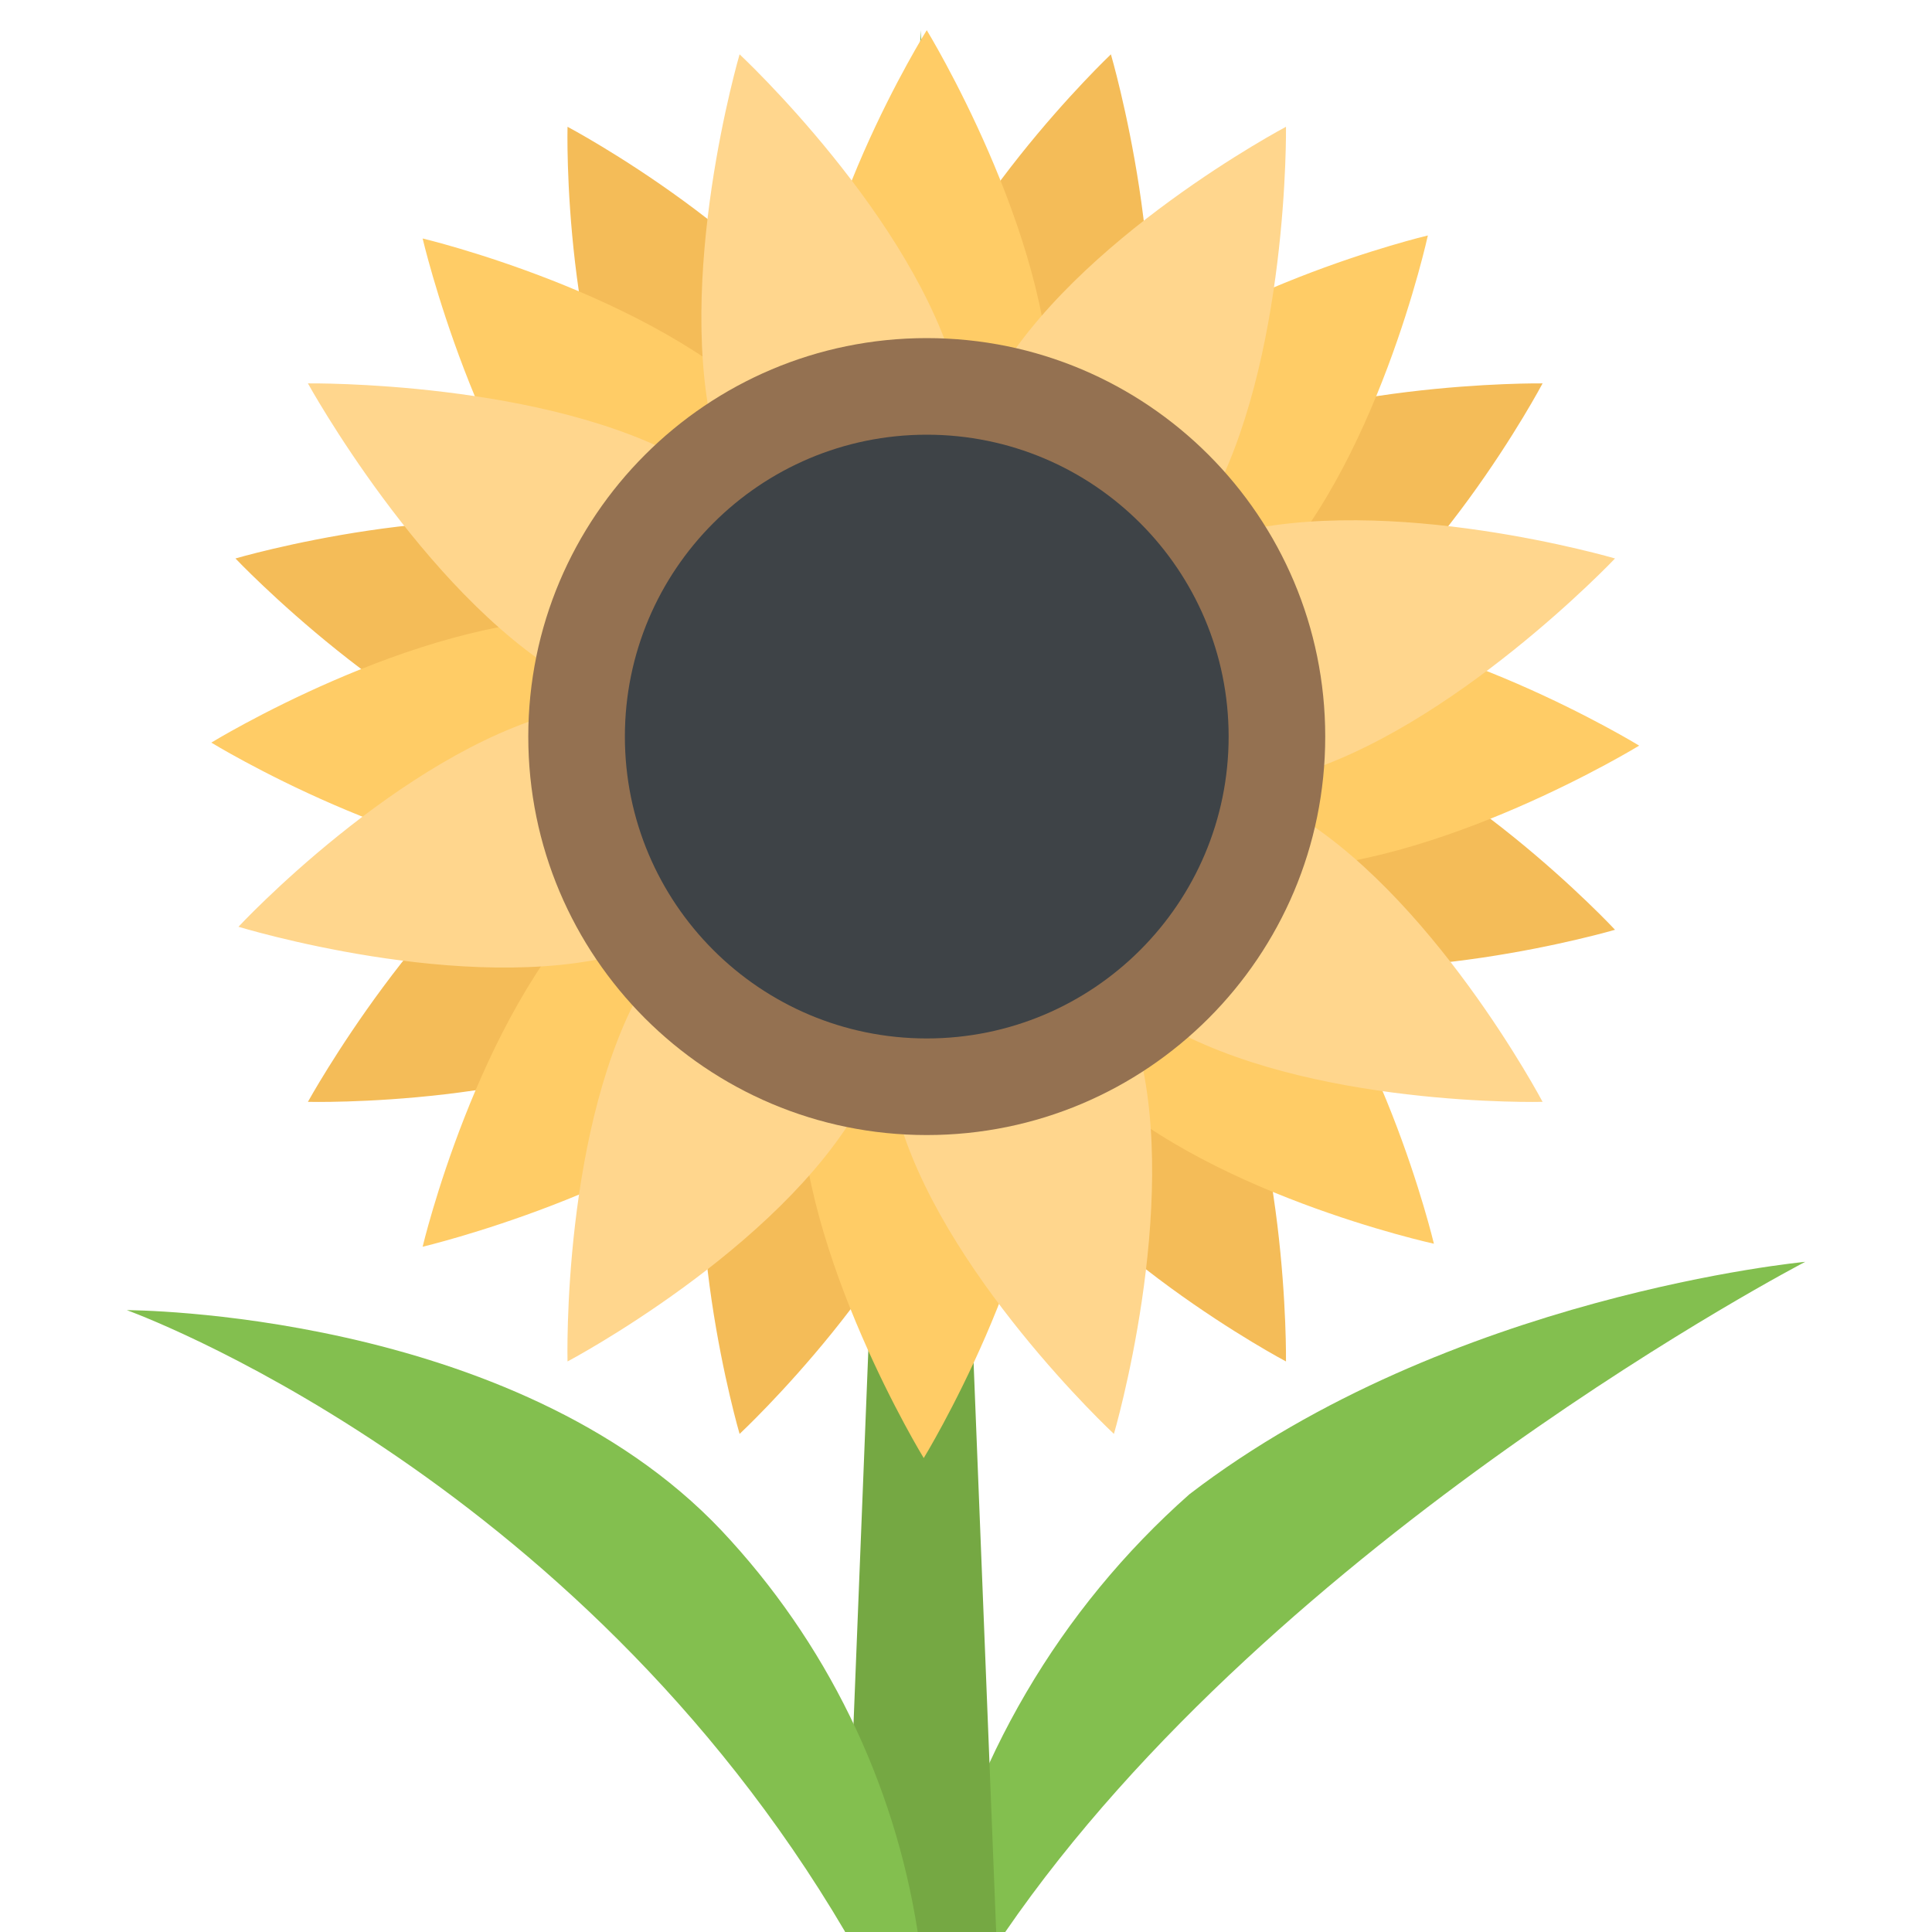
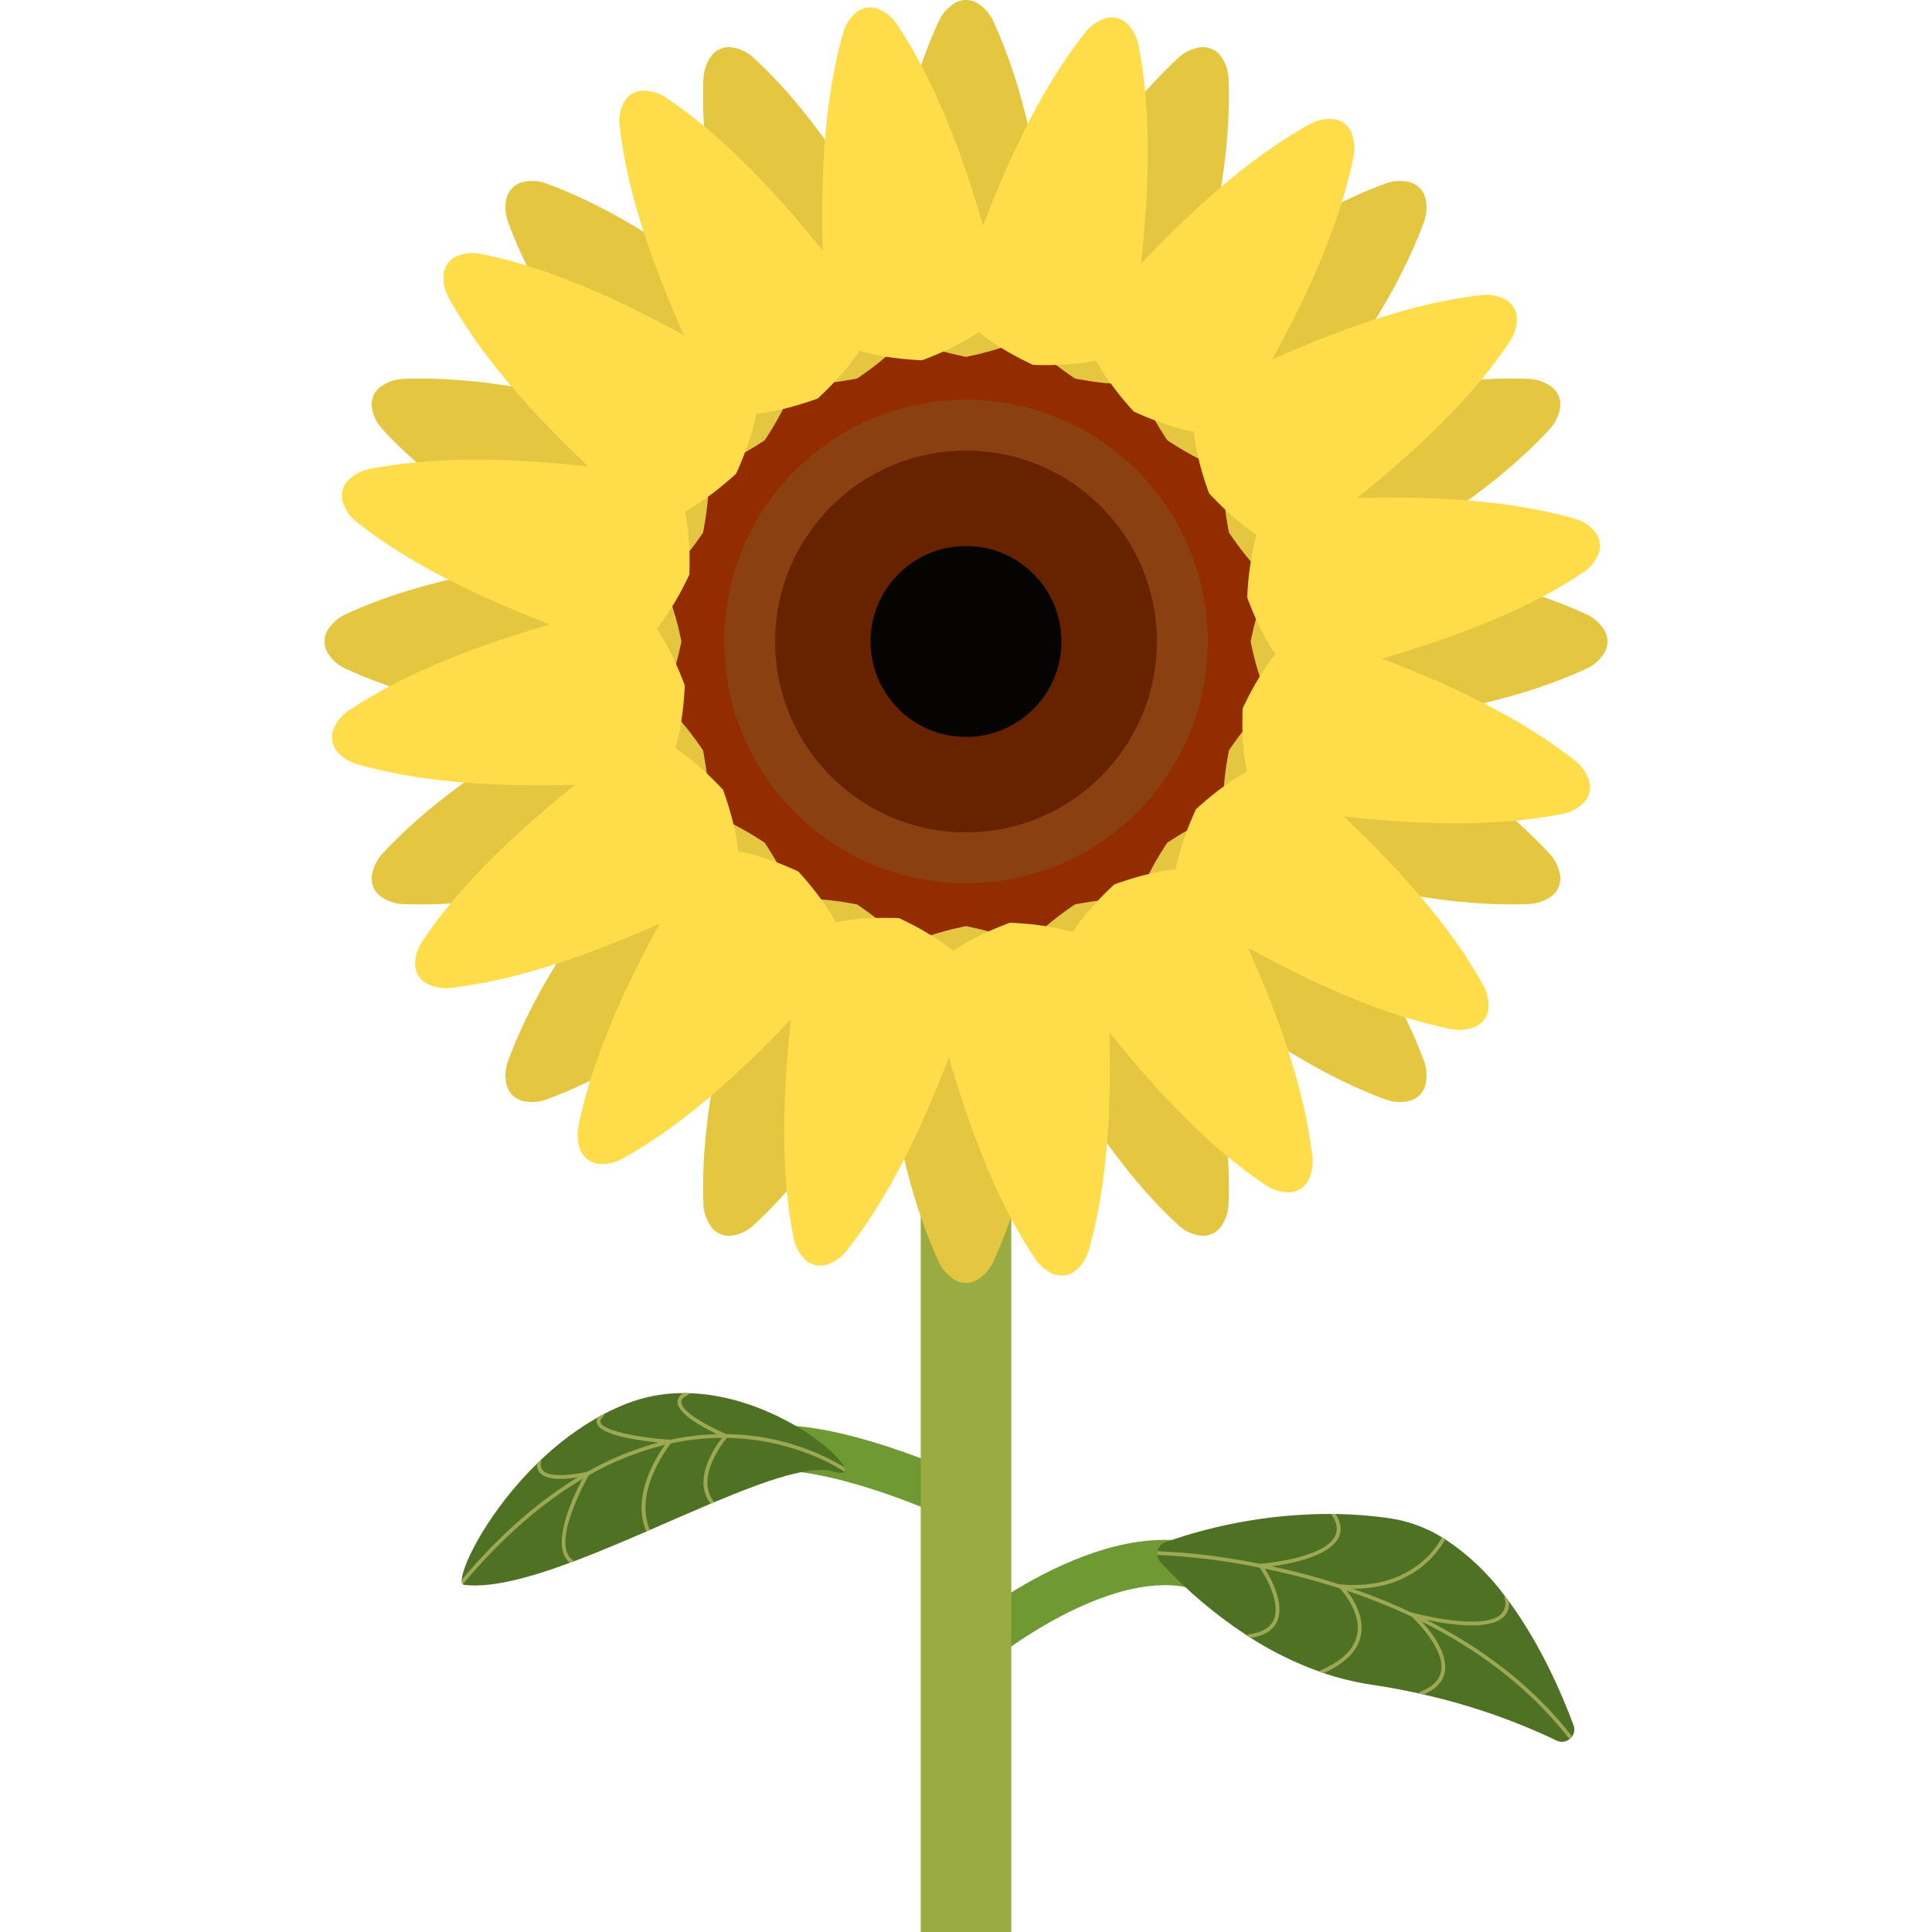
- <svg xmlns="http://www.w3.org/2000/svg" width="800" height="800" aria-hidden="true" class="iconify iconify--emojione" viewBox="0 0 64 64">
-   <path fill="#83bf4f" d="M39.4 49.5A27 27 0 0 0 30.9 64h2.4c9-13.1 26.5-22.2 26.5-22.2S48 42.9 39.4 49.5" />
-   <path fill="#75a843" d="M30.5 1 33 64h-5z" />
-   <path fill="#83bf4f" d="M23.9 50.7A25 25 0 0 1 30.4 64H28C19 48.7 4.2 43.4 4.2 43.4s12.8 0 19.7 7.3" />
-   <g fill="#f4bc58">
-     <path d="M42.8 23.6c-5.3-1.4-7.9-.2-8.5 2s1.1 4.6 6.4 6 12.8-.8 12.8-.8-5.4-5.8-10.7-7.2m-24.3 2.1c5.3 1.4 7.9.2 8.5-2s-1.1-4.6-6.4-6-12.8.8-12.8.8 5.4 5.7 10.7 7.2m11.2-13.2c-1.4 5.3-.2 7.9 2 8.5s4.6-1.1 6-6.4c1.3-5.3-.9-12.8-.9-12.8s-5.7 5.4-7.1 10.7m2 24.3c1.4-5.3.2-7.9-2-8.5s-4.6 1.1-6 6.4.8 12.8.8 12.8 5.8-5.4 7.2-10.7" />
-     <path d="M38.5 15.3c-4.8 2.7-5.7 5.5-4.6 7.4s4 2.5 8.7-.3c4.8-2.7 8.5-9.7 8.5-9.7s-7.8-.1-12.6 2.6M22.8 33.9c4.8-2.7 5.7-5.5 4.6-7.4s-4-2.5-8.7.3-8.5 9.7-8.5 9.7 7.9.2 12.6-2.6m-1.4-17.1c2.7 4.8 5.5 5.7 7.4 4.6s2.5-4-.3-8.7c-2.7-4.8-9.7-8.5-9.7-8.5s-.2 7.8 2.6 12.6M40 32.5c-2.7-4.8-5.5-5.7-7.4-4.6s-2.5 4 .3 8.7c2.7 4.8 9.7 8.5 9.7 8.5s.1-7.9-2.6-12.6" />
+ <svg xmlns="http://www.w3.org/2000/svg" viewBox="0 0 512 512">
+   <defs>
+     <style>.cls-1{fill:#6f9933;}.cls-2{fill:#99ab41;}.cls-3{fill:#932d00;}.cls-4{fill:#8a4011;}.cls-5{fill:#672200;}.cls-6{fill:#060303;}.cls-7{fill:#e5c641;}.cls-8{fill:#ffdc4a;}.cls-9{fill:#4e7124;}.cls-10{fill:#9ca852;}</style>
+   </defs>
+   <g id="sunflower">
+     <path class="cls-1" d="M256,404a5.965,5.965,0,0,1-2.578-.586c-17.113-8.156-45.33-17.329-54.476-12.186a6,6,0,1,1-5.882-10.458c8.258-4.646,21.59-3.947,40.755,2.135a214.484,214.484,0,0,1,24.77,9.679A6,6,0,0,1,256,404Z" />
+     <path class="cls-1" d="M256,444a6,6,0,0,1-3.927-10.538c1.62-1.4,40.024-34.195,70.009-23.089a6,6,0,0,1-4.168,11.254c-19.419-7.194-48.446,12.656-57.991,20.911A5.973,5.973,0,0,1,256,444Z" />
+     <rect class="cls-2" x="244" y="273" width="24" height="239" />
+     <circle class="cls-3" cx="256" cy="170" r="85.996" />
+     <circle class="cls-4" cx="256" cy="170" r="64.075" />
+     <circle class="cls-5" cx="256" cy="170" r="50.586" />
+     <circle class="cls-6" cx="256" cy="170" r="25.293" />
+     <path class="cls-7" d="M263.246,5.656a10.827,10.827,0,0,0-3.5-4.325,5.937,5.937,0,0,0-7.492,0,10.827,10.827,0,0,0-3.5,4.325c-9.612,20.833-13.9,47.35-16.361,75.819,0,8.73,23.607,13.1,23.607,13.1s23.607-4.365,23.607-13.095C277.147,53.006,272.858,26.489,263.246,5.656Z" />
+     <path class="cls-7" d="M199.8,15.393a10.834,10.834,0,0,0-4.889-2.657,5.938,5.938,0,0,0-6.922,2.867,10.832,10.832,0,0,0-1.578,5.336c-.908,22.925,5.277,49.065,13.9,76.309,3.341,8.065,26.821,3.064,26.821,3.064s20.139-13.067,16.8-21.132C230.765,53.819,216.655,30.962,199.8,15.393Z" />
+     <path class="cls-7" d="M144.915,48.667a10.84,10.84,0,0,0-5.533-.583,5.938,5.938,0,0,0-5.3,5.3,10.84,10.84,0,0,0,.583,5.533c7.935,21.528,23.653,43.311,42.044,65.181,6.173,6.173,25.952-7.433,25.952-7.433s13.606-19.779,7.433-25.952C188.226,72.32,166.443,56.6,144.915,48.667Z" />
+     <path class="cls-7" d="M106.939,100.414a10.832,10.832,0,0,0-5.336,1.578,5.938,5.938,0,0,0-2.867,6.922,10.834,10.834,0,0,0,2.657,4.889c15.569,16.852,38.426,30.962,63.787,44.13,8.065,3.34,21.132-16.8,21.132-16.8s5-23.48-3.064-26.821C156,105.691,129.864,99.506,106.939,100.414Z" />
+     <path class="cls-7" d="M91.656,162.754a10.827,10.827,0,0,0-4.325,3.5,5.937,5.937,0,0,0,0,7.492,10.827,10.827,0,0,0,4.325,3.5c20.833,9.612,47.35,13.9,75.819,16.361,8.73,0,13.1-23.607,13.1-23.607s-4.365-23.607-13.095-23.607C139.006,148.853,112.489,153.142,91.656,162.754Z" />
+     <path class="cls-7" d="M101.393,226.2a10.834,10.834,0,0,0-2.657,4.889,5.938,5.938,0,0,0,2.867,6.922,10.832,10.832,0,0,0,5.336,1.578c22.925.908,49.065-5.277,76.309-13.9,8.065-3.341,3.064-26.821,3.064-26.821s-13.067-20.139-21.132-16.8C139.819,195.235,116.962,209.345,101.393,226.2Z" />
+     <path class="cls-7" d="M134.667,281.085a10.84,10.84,0,0,0-.583,5.533,5.938,5.938,0,0,0,5.3,5.3,10.84,10.84,0,0,0,5.533-.583c21.528-7.935,43.311-23.653,65.181-42.044,6.173-6.173-7.433-25.952-7.433-25.952s-19.779-13.606-25.952-7.433C158.32,237.774,142.6,259.557,134.667,281.085Z" />
+     <path class="cls-7" d="M186.414,319.061a10.832,10.832,0,0,0,1.578,5.336,5.938,5.938,0,0,0,6.922,2.867,10.834,10.834,0,0,0,4.889-2.657c16.852-15.569,30.962-38.426,44.13-63.787,3.34-8.065-16.8-21.132-16.8-21.132s-23.48-5-26.821,3.064C191.691,270,185.506,296.136,186.414,319.061Z" />
+     <path class="cls-7" d="M248.754,334.344a10.827,10.827,0,0,0,3.5,4.325,5.937,5.937,0,0,0,7.492,0,10.827,10.827,0,0,0,3.5-4.325c9.612-20.833,13.9-47.35,16.361-75.819,0-8.73-23.607-13.095-23.607-13.095s-23.607,4.365-23.607,13.095C234.853,286.994,239.142,313.511,248.754,334.344Z" />
+     <path class="cls-7" d="M312.2,324.607a10.834,10.834,0,0,0,4.889,2.657,5.938,5.938,0,0,0,6.922-2.867,10.832,10.832,0,0,0,1.578-5.336c.908-22.925-5.277-49.065-13.9-76.309-3.341-8.065-26.821-3.064-26.821-3.064s-20.139,13.067-16.8,21.132C281.235,286.181,295.345,309.038,312.2,324.607Z" />
+     <path class="cls-7" d="M367.085,291.333a10.84,10.84,0,0,0,5.533.583,5.938,5.938,0,0,0,5.3-5.3,10.84,10.84,0,0,0-.583-5.533c-7.935-21.528-23.653-43.311-42.044-65.181-6.173-6.173-25.952,7.433-25.952,7.433s-13.606,19.779-7.433,25.952C323.774,267.68,345.557,283.4,367.085,291.333Z" />
+     <path class="cls-7" d="M405.061,239.586a10.832,10.832,0,0,0,5.336-1.578,5.938,5.938,0,0,0,2.867-6.922,10.834,10.834,0,0,0-2.657-4.889c-15.569-16.852-38.426-30.962-63.787-44.13-8.065-3.34-21.132,16.8-21.132,16.8s-5,23.48,3.064,26.821C356,234.309,382.136,240.494,405.061,239.586Z" />
+     <path class="cls-7" d="M420.344,177.246a10.827,10.827,0,0,0,4.325-3.5,5.937,5.937,0,0,0,0-7.492,10.827,10.827,0,0,0-4.325-3.5c-20.833-9.612-47.35-13.9-75.819-16.361C335.8,146.393,331.43,170,331.43,170s4.365,23.607,13.095,23.607C372.994,191.147,399.511,186.858,420.344,177.246Z" />
+     <path class="cls-7" d="M410.607,113.8a10.834,10.834,0,0,0,2.657-4.889,5.938,5.938,0,0,0-2.867-6.922,10.832,10.832,0,0,0-5.336-1.578c-22.925-.908-49.065,5.277-76.309,13.9-8.065,3.341-3.064,26.821-3.064,26.821s13.067,20.139,21.132,16.8C372.181,144.765,395.038,130.655,410.607,113.8Z" />
+     <path class="cls-7" d="M377.333,58.915a10.84,10.84,0,0,0,.583-5.533,5.938,5.938,0,0,0-5.3-5.3,10.84,10.84,0,0,0-5.533.583C345.557,56.6,323.774,72.32,301.9,90.711c-6.173,6.173,7.433,25.952,7.433,25.952s19.779,13.606,25.952,7.433C353.68,102.226,369.4,80.443,377.333,58.915Z" />
+     <path class="cls-7" d="M325.586,20.939a10.832,10.832,0,0,0-1.578-5.336,5.938,5.938,0,0,0-6.922-2.867,10.834,10.834,0,0,0-4.889,2.657c-16.852,15.569-30.962,38.426-44.13,63.787-3.34,8.065,16.8,21.132,16.8,21.132s23.48,5,26.821-3.064C320.309,70,326.494,43.864,325.586,20.939Z" />
+     <path class="cls-8" d="M237.757,6.511a10.823,10.823,0,0,0-4.127-3.732,5.937,5.937,0,0,0-7.4,1.158,10.834,10.834,0,0,0-2.789,4.814c-6.276,22.068-6.415,48.929-4.445,77.437,1.349,8.625,25.347,9.288,25.347,9.288s22.648-7.961,21.3-16.586C258.809,51.143,250.473,25.608,237.757,6.511Z" />
+     <path class="cls-8" d="M176.581,25.937a10.827,10.827,0,0,0-5.241-1.869,5.938,5.938,0,0,0-6.4,3.9,10.829,10.829,0,0,0-.735,5.515c2.647,22.79,12.8,47.66,25.527,73.243,4.548,7.452,26.973-1.118,26.973-1.118s17.877-16.022,13.33-23.474C213.111,59.116,195.638,38.714,176.581,25.937Z" />
+     <path class="cls-8" d="M127.5,67.3a10.833,10.833,0,0,0-5.557.278,5.938,5.938,0,0,0-4.415,6.053A10.825,10.825,0,0,0,118.955,79c11.167,20.043,30.063,39.134,51.614,57.9,7.053,5.145,24.491-11.355,24.491-11.355s10.385-21.644,3.332-26.789C173.942,83.969,149.992,71.808,127.5,67.3Z" />
+     <path class="cls-8" d="M97.974,124.29a10.829,10.829,0,0,0-5.027,2.384,5.938,5.938,0,0,0-1.763,7.282,10.826,10.826,0,0,0,3.381,4.419c17.987,14.244,42.75,24.651,69.841,33.741,8.485,2.054,18.282-19.863,18.282-19.863s1.311-23.971-7.173-26.025C147.266,121.92,120.484,119.85,97.974,124.29Z" />
+     <path class="cls-8" d="M92.511,188.243a10.823,10.823,0,0,0-3.732,4.127,5.937,5.937,0,0,0,1.158,7.4,10.834,10.834,0,0,0,4.814,2.789c22.068,6.276,48.929,6.415,77.437,4.445,8.625-1.349,9.288-25.347,9.288-25.347s-7.961-22.648-16.586-21.3C137.143,167.191,111.608,175.527,92.511,188.243Z" />
+     <path class="cls-8" d="M111.937,249.419a10.827,10.827,0,0,0-1.869,5.241,5.938,5.938,0,0,0,3.9,6.4,10.829,10.829,0,0,0,5.515.735c22.79-2.647,47.66-12.8,73.243-25.527,7.452-4.548-1.118-26.973-1.118-26.973s-16.022-17.877-23.474-13.33C145.116,212.889,124.714,230.362,111.937,249.419Z" />
+     <path class="cls-8" d="M153.3,298.5a10.833,10.833,0,0,0,.278,5.557,5.938,5.938,0,0,0,6.053,4.415A10.825,10.825,0,0,0,165,307.045c20.043-11.167,39.134-30.063,57.9-51.614,5.145-7.053-11.355-24.491-11.355-24.491s-21.644-10.385-26.789-3.332C169.969,252.058,157.808,276.008,153.3,298.5Z" />
+     <path class="cls-8" d="M210.29,328.026a10.829,10.829,0,0,0,2.384,5.027,5.938,5.938,0,0,0,7.282,1.763,10.826,10.826,0,0,0,4.419-3.381c14.244-17.987,24.651-42.75,33.741-69.841,2.054-8.485-19.863-18.282-19.863-18.282s-23.971-1.311-26.025,7.173C207.92,278.734,205.85,305.516,210.29,328.026Z" />
+     <path class="cls-8" d="M274.243,333.489a10.823,10.823,0,0,0,4.127,3.732,5.937,5.937,0,0,0,7.4-1.158,10.834,10.834,0,0,0,2.789-4.814c6.276-22.068,6.415-48.929,4.445-77.437-1.349-8.625-25.347-9.288-25.347-9.288s-22.648,7.961-21.3,16.586C253.191,288.857,261.527,314.392,274.243,333.489Z" />
+     <path class="cls-8" d="M335.419,314.063a10.827,10.827,0,0,0,5.241,1.869,5.938,5.938,0,0,0,6.395-3.9,10.829,10.829,0,0,0,.735-5.515c-2.647-22.79-12.8-47.66-25.527-73.243-4.548-7.452-26.973,1.118-26.973,1.118s-17.877,16.022-13.33,23.474C298.889,280.884,316.362,301.286,335.419,314.063Z" />
+     <path class="cls-8" d="M384.5,272.7a10.833,10.833,0,0,0,5.557-.278,5.938,5.938,0,0,0,4.415-6.053A10.825,10.825,0,0,0,393.045,261c-11.167-20.043-30.063-39.134-51.614-57.9-7.053-5.145-24.491,11.355-24.491,11.355s-10.385,21.644-3.332,26.789C338.058,256.031,362.008,268.192,384.5,272.7Z" />
+     <path class="cls-8" d="M414.026,215.71a10.829,10.829,0,0,0,5.027-2.384,5.938,5.938,0,0,0,1.763-7.282,10.826,10.826,0,0,0-3.381-4.419c-17.987-14.244-42.75-24.651-69.841-33.741-8.485-2.054-18.282,19.863-18.282,19.863s-1.311,23.971,7.173,26.025C364.734,218.08,391.516,220.15,414.026,215.71Z" />
+     <path class="cls-8" d="M419.489,151.757a10.823,10.823,0,0,0,3.732-4.127,5.937,5.937,0,0,0-1.158-7.4,10.834,10.834,0,0,0-4.814-2.789c-22.068-6.276-48.929-6.415-77.437-4.445-8.625,1.349-9.288,25.347-9.288,25.347s7.961,22.648,16.586,21.3C374.857,172.809,400.392,164.473,419.489,151.757Z" />
+     <path class="cls-8" d="M400.063,90.581a10.827,10.827,0,0,0,1.869-5.241,5.938,5.938,0,0,0-3.9-6.4,10.829,10.829,0,0,0-5.515-.735c-22.79,2.647-47.66,12.8-73.243,25.527-7.452,4.548,1.118,26.973,1.118,26.973s16.022,17.877,23.474,13.33C366.884,127.111,387.286,109.638,400.063,90.581Z" />
+     <path class="cls-8" d="M358.7,41.5a10.833,10.833,0,0,0-.278-5.557,5.938,5.938,0,0,0-6.053-4.415A10.825,10.825,0,0,0,347,32.955c-20.043,11.167-39.134,30.063-57.9,51.614-5.145,7.053,11.355,24.491,11.355,24.491s21.644,10.385,26.789,3.332C342.031,87.942,354.192,63.992,358.7,41.5Z" />
+     <path class="cls-8" d="M301.71,11.974a10.829,10.829,0,0,0-2.384-5.027,5.938,5.938,0,0,0-7.282-1.763,10.826,10.826,0,0,0-4.419,3.381c-14.244,17.987-24.651,42.75-33.741,69.841-2.054,8.485,19.863,18.282,19.863,18.282S297.718,98,299.772,89.515C304.08,61.266,306.15,34.484,301.71,11.974Z" />
+     <path class="cls-9" d="M223.78,390c-.3.45-1.2.49-2.78,0-6-1.88-17.92,2.3-31.74,8.11-.31.12-.62.25-.93.38-5.19,2.19-10.62,4.59-16.1,6.97-.31.13-.61.27-.92.4-6.48,2.8-13,5.57-19.22,7.91-.35.12-.69.25-1.04.38-11,4.07-20.99,6.73-28.05,5.85a.556.556,0,0,1-.37-.19,1.649,1.649,0,0,1-.25-1.18c.23-4.39,7.49-18.58,19.95-30.78.31-.3.63-.61.95-.91a76.719,76.719,0,0,1,15.12-11.32c.52-.29,1.05-.58,1.59-.86A60.56,60.56,0,0,1,166,372a41.285,41.285,0,0,1,15.14-2.82c.52,0,1.04.01,1.55.03,20.58.64,38.89,14.78,41.01,19.57v.01A1.289,1.289,0,0,1,223.78,390Z" />
+     <path class="cls-10" d="M223.78,390a.71.71,0,0,1-.18-.08c-.11-.09-12.14-8.39-30.48-8.86-.16,0-.32-.01-.49-.01-.42-.01-.84-.01-1.27-.01a64.9,64.9,0,0,0-13.59,1.49h-.01v.01c-.5.1-1.01.22-1.52.34a.01.01,0,0,1-.01.01,77.8,77.8,0,0,0-20.2,8.08c-.55.31-1.11.63-1.67.96-9.97,5.91-20.65,14.75-31.56,27.75a.371.371,0,0,1-.17.13,1.649,1.649,0,0,1-.25-1.18c10.59-12.55,20.97-21.21,30.7-27.1h.01c.88-.53,1.74-1.04,2.61-1.52a79.9,79.9,0,0,1,18.81-7.72h.01c1.04-.27,2.06-.51,3.06-.73a65.766,65.766,0,0,1,12.49-1.49c.84-.03,1.66-.03,2.46-.01.22,0,.45.01.67.01a62.343,62.343,0,0,1,30.5,8.71v.01A1.289,1.289,0,0,1,223.78,390Z" />
+     <path class="cls-10" d="M177.89,382.37a1.859,1.859,0,0,0-.12.16l-.01.01c-1.19,1.52-9.79,13.13-5.53,22.91v.01c-.31.13-.61.27-.92.4v-.01c-4.02-9.21,2.46-19.53,4.92-22.96a.01.01,0,0,0,.01-.01c.1-.15.2-.28.29-.4-.52-.04-1.2-.1-2.01-.19h-.01c-5.2-.51-15.2-1.9-16.29-4.99a1.977,1.977,0,0,1,.18-1.68c.52-.29,1.05-.58,1.59-.86a.489.489,0,0,1-.09.6c-.99.9-.8,1.43-.74,1.6.89,2.52,11.74,4.15,18.37,4.59a.09.09,0,0,1,.05.01.5.5,0,0,1,.38.29A.541.541,0,0,1,177.89,382.37Z" />
+     <path class="cls-10" d="M156.14,390.76a1.372,1.372,0,0,0-.11.21c-1.16,2.05-10.18,18.55-4.14,22.55a.489.489,0,0,1,.2.25c-.35.12-.69.25-1.04.38-5.51-4.23.81-17.49,3.31-22.22.13-.26.26-.49.37-.69-.45.09-1,.2-1.64.29h-.01c-3.1.49-7.92.87-9.87-1.06a3.067,3.067,0,0,1-.88-2.62c.31-.3.63-.61.95-.91a.459.459,0,0,1,.14.45,2.348,2.348,0,0,0,.49,2.37c2.09,2.06,9.14.89,11.68.27a.359.359,0,0,1,.11-.02.511.511,0,0,1,.41.2A.482.482,0,0,1,156.14,390.76Z" />
+     <path class="cls-10" d="M192.78,380.88c-.01.01-.06.07-.15.17-1.14,1.38-8.42,10.63-3.44,16.93a.329.329,0,0,1,.07.13c-.31.12-.62.25-.93.38-4.87-6.34.95-14.8,3.03-17.45.08-.11.16-.2.23-.29-.39-.17-.91-.4-1.52-.68-3.66-1.72-10.49-5.33-10.52-8.5a2.741,2.741,0,0,1,1.59-2.39c.52,0,1.04.01,1.55.03a.5.5,0,0,1-.3.43c-1.23.55-1.85,1.19-1.84,1.91.03,2.9,8.6,7.09,11.98,8.51a.488.488,0,0,1,.07.03.47.47,0,0,1,.29.35A.477.477,0,0,1,192.78,380.88Z" />
+     <path class="cls-9" d="M416.63,460.17a2.952,2.952,0,0,1-.69.72,3.192,3.192,0,0,1-3.43.37,167.083,167.083,0,0,0-35.25-12.19h-.01c-.44-.11-.88-.21-1.33-.31-3.98-.88-8.19-1.67-12.61-2.33a72.8,72.8,0,0,1-12.55-3.05c-.39-.13-.78-.26-1.16-.4a90.86,90.86,0,0,1-18.14-8.92c-.36-.23-.72-.45-1.07-.69a120.267,120.267,0,0,1-22.85-19.41,3.237,3.237,0,0,1-.84-1.89,2.79,2.79,0,0,1,.08-1,3.223,3.223,0,0,1,2.09-2.39,131.508,131.508,0,0,1,43.98-7.47c.37,0,.73,0,1.1.01a110.577,110.577,0,0,1,14.58,1.17,36.892,36.892,0,0,1,13.61,5.01c.28.17.57.34.85.52a62.594,62.594,0,0,1,15.92,15.18c.33.41.64.83.95,1.25,8.42,11.44,14.09,24.64,17.14,32.84A3.166,3.166,0,0,1,416.63,460.17Z" />
+     <path class="cls-10" d="M416.63,460.17a2.952,2.952,0,0,1-.69.72l-.03-.03c-10.87-14.01-24.84-24-39.13-31.12-.89-.44-1.78-.88-2.67-1.3h-.01a156.548,156.548,0,0,0-17.2-6.89c-.61-.21-1.21-.41-1.82-.6a186.747,186.747,0,0,0-19.86-5.23c-.47-.1-.93-.19-1.38-.28h-.01a170.843,170.843,0,0,0-27.13-3.37,2.79,2.79,0,0,1,.08-1,173.92,173.92,0,0,1,27.14,3.37c1.02.21,2.06.42,3.12.65a185.471,185.471,0,0,1,18.03,4.82c1.13.35,2.26.73,3.4,1.12h.01a158.108,158.108,0,0,1,15.66,6.34c1.31.61,2.61,1.25,3.92,1.92h.01C392.16,436.42,405.89,446.35,416.63,460.17Z" />
+     <path class="cls-10" d="M398.48,428.51c-3.81,3.64-14.52,2.03-20.41.78h-.01c-.83-.18-1.56-.35-2.16-.49.27.28.56.59.88.94,2.77,3.03,7,8.57,6.1,13.37-.49,2.58-2.38,4.57-5.62,5.96h-.01c-.44-.11-.88-.21-1.33-.31a.531.531,0,0,1,.31-.36c3.31-1.25,5.22-3.09,5.67-5.48,1.07-5.75-6.37-13.13-7.79-14.48h-.01c-.13-.13-.21-.2-.22-.21a.491.491,0,0,1,.26-.86.458.458,0,0,1,.2.01c.19.05,18.6,5.03,23.45.41a4.108,4.108,0,0,0,.93-4.19.477.477,0,0,1,.19-.5c.33.41.64.83.95,1.25A4.762,4.762,0,0,1,398.48,428.51Z" />
+     <path class="cls-10" d="M358.47,421.03q-.99,0-2.04-.06c.15.17.3.37.47.58,1.81,2.3,4.7,6.88,3.76,11.78-.8,4.11-4.12,7.49-9.9,10.05-.39-.13-.78-.26-1.16-.4a.515.515,0,0,1,.28-.3c5.75-2.45,9.05-5.66,9.79-9.54,1.09-5.61-3.54-11.04-4.59-12.19-.13-.14-.2-.21-.21-.22a.489.489,0,0,1-.1-.56.483.483,0,0,1,.3-.26.645.645,0,0,1,.2-.03c20.13,1.82,26.78-12.29,26.84-12.43a.219.219,0,0,1,.03-.05c.28.17.57.34.85.52-.47.96-6.85,13.26-24.51,13.11Z" />
+     <path class="cls-10" d="M354.74,407.48c-2.43,4.97-12.6,6.93-17.7,7.61-.85.11-1.56.19-2.07.24.08.12.16.25.25.39,1.63,2.62,5.29,9.29,3.24,13.94-1.04,2.37-3.4,3.84-7,4.4-.36-.23-.72-.45-1.07-.69a.471.471,0,0,1,.35-.22c3.57-.43,5.85-1.74,6.8-3.89,2.12-4.78-2.74-12.4-3.7-13.82h-.01c-.1-.15-.15-.23-.16-.24a.5.5,0,0,1-.04-.5.566.566,0,0,1,.29-.26l.12-.03c.17-.01,16.85-1.32,19.8-7.37.79-1.61.48-3.49-.91-5.56a.449.449,0,0,1-.08-.27c.37,0,.73,0,1.1.01C355.39,403.5,355.65,405.6,354.74,407.48Z" />
  </g>
-   <g fill="#fc6">
-     <path d="M34.8 13.2c0 5.5-1.8 7.7-4.1 7.7s-4.1-2.2-4.1-7.7C26.5 7.7 30.7 1 30.7 1s4.1 6.7 4.1 12.2m-8.3 22.9c0-5.5 1.8-7.7 4.1-7.7s4.1 2.2 4.1 7.7-4.1 12.2-4.1 12.2-4.1-6.7-4.1-12.2m15.6-7.3c-5.5 0-7.7-1.8-7.7-4.1s2.2-4.1 7.7-4.1 12.2 4.1 12.2 4.1-6.7 4.1-12.2 4.1m-22.9-8.3c5.5 0 7.7 1.8 7.7 4.1s-2.2 4.1-7.7 4.1S7 24.6 7 24.6s6.7-4.1 12.2-4.1" />
-     <path d="M41.7 19.4c-3.9 3.9-6.8 4.1-8.4 2.5s-1.4-4.5 2.5-8.4 11.5-5.7 11.5-5.7-1.7 7.8-5.6 11.6m-22 10.4c3.9-3.9 6.8-4.1 8.4-2.5s1.4 4.5-2.5 8.4c-4 3.8-11.6 5.6-11.6 5.6s1.8-7.6 5.7-11.5m16.2 5.8c-3.9-3.9-4.1-6.8-2.5-8.4s4.5-1.4 8.4 2.5 5.7 11.5 5.7 11.5-7.8-1.7-11.6-5.6m-10.4-22c3.9 3.9 4.1 6.8 2.5 8.4s-4.5 1.4-8.4-2.5C15.8 15.6 14 7.9 14 7.9s7.6 1.8 11.5 5.7" />
-   </g>
-   <g fill="#ffd68d">
-     <path d="M31.7 12.5c1.4 5.3.2 7.9-2 8.5s-4.6-1.1-6-6.4.8-12.8.8-12.8 5.8 5.4 7.2 10.7m-2 24.3c-1.4-5.3-.2-7.9 2-8.5s4.6 1.1 6 6.4-.8 12.8-.8 12.8-5.8-5.4-7.2-10.7m13.1-11.1c-5.3 1.4-7.9.2-8.5-2s1.1-4.6 6.4-6 12.8.8 12.8.8-5.4 5.7-10.7 7.2m-24.3-2.1c5.3-1.4 7.9-.2 8.5 2s-1.1 4.6-6.4 6c-5.2 1.4-12.7-.9-12.7-.9s5.3-5.7 10.6-7.1" />
-     <path d="M40 16.8c-2.7 4.8-5.5 5.7-7.4 4.6s-2.5-4 .3-8.7c2.7-4.8 9.7-8.5 9.7-8.5s.1 7.8-2.6 12.6M21.4 32.5c2.7-4.8 5.5-5.7 7.4-4.6s2.5 4-.3 8.7c-2.7 4.8-9.7 8.5-9.7 8.5s-.2-7.9 2.6-12.6m17.1 1.4c-4.8-2.7-5.8-5.5-4.6-7.4s4-2.5 8.7.3c4.8 2.7 8.5 9.7 8.5 9.7s-7.8.2-12.6-2.6M22.8 15.3c4.8 2.7 5.7 5.5 4.6 7.4s-4 2.5-8.7-.3-8.5-9.7-8.5-9.7 7.9-.1 12.6 2.6" />
-   </g>
-   <circle cx="30.7" cy="24.4" r="13.2" fill="#947151" />
-   <circle cx="30.7" cy="24.4" r="10" fill="#3e4347" />
</svg>
